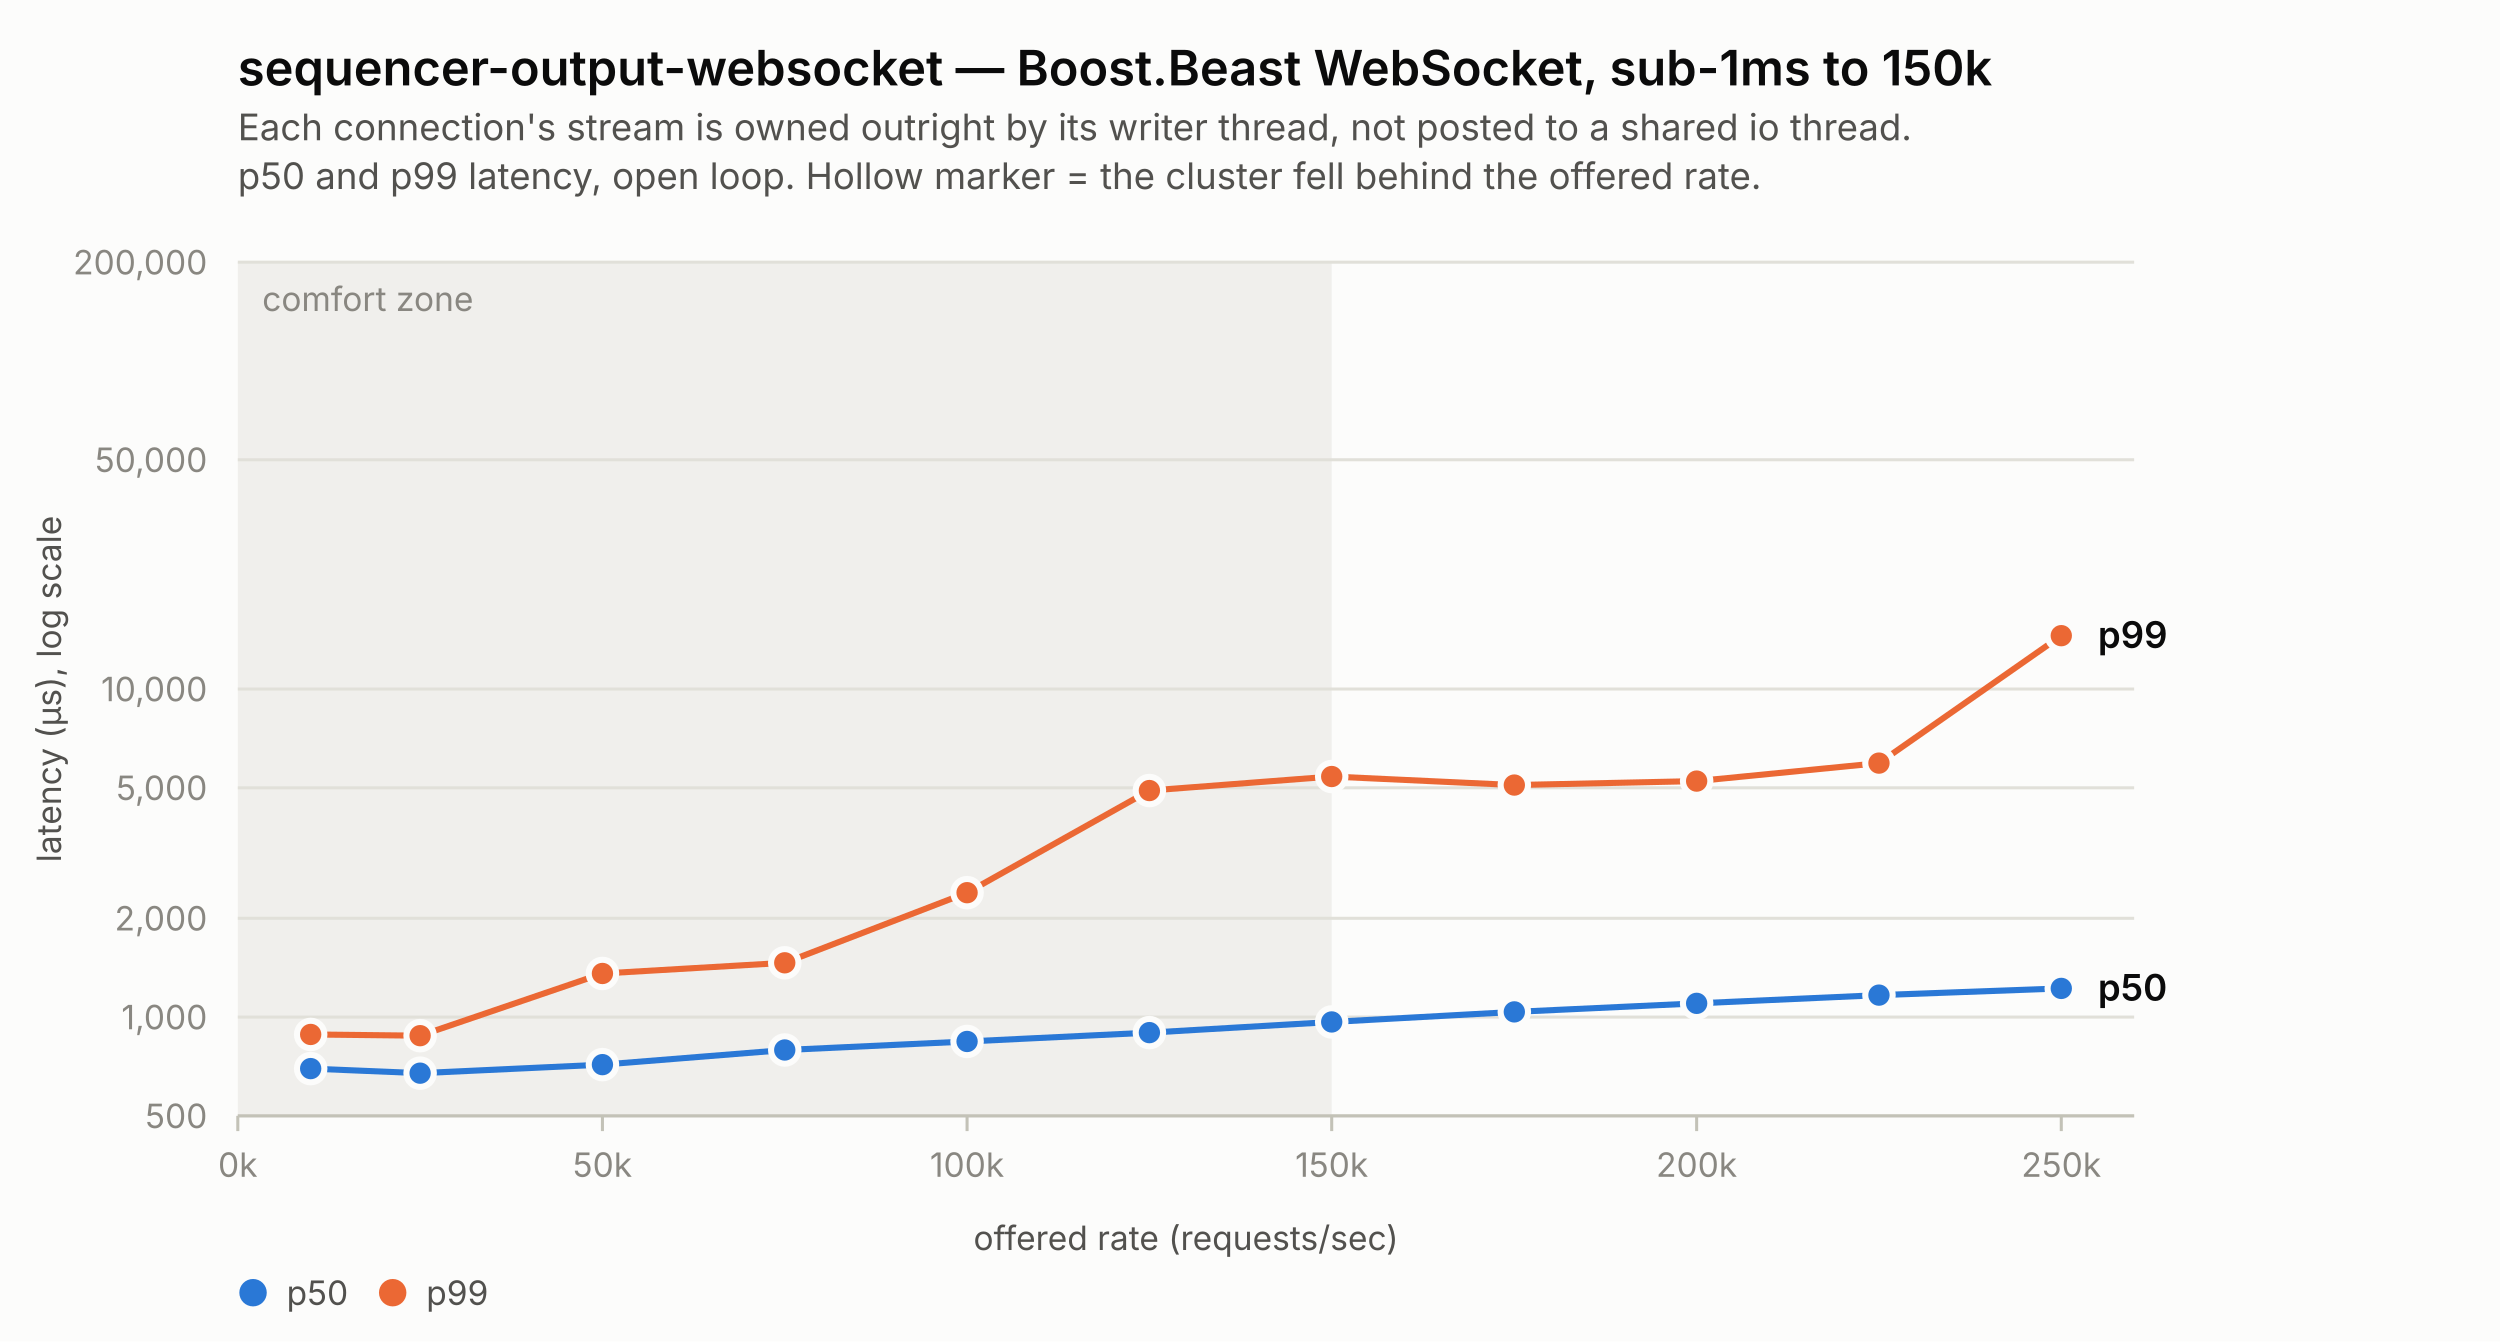
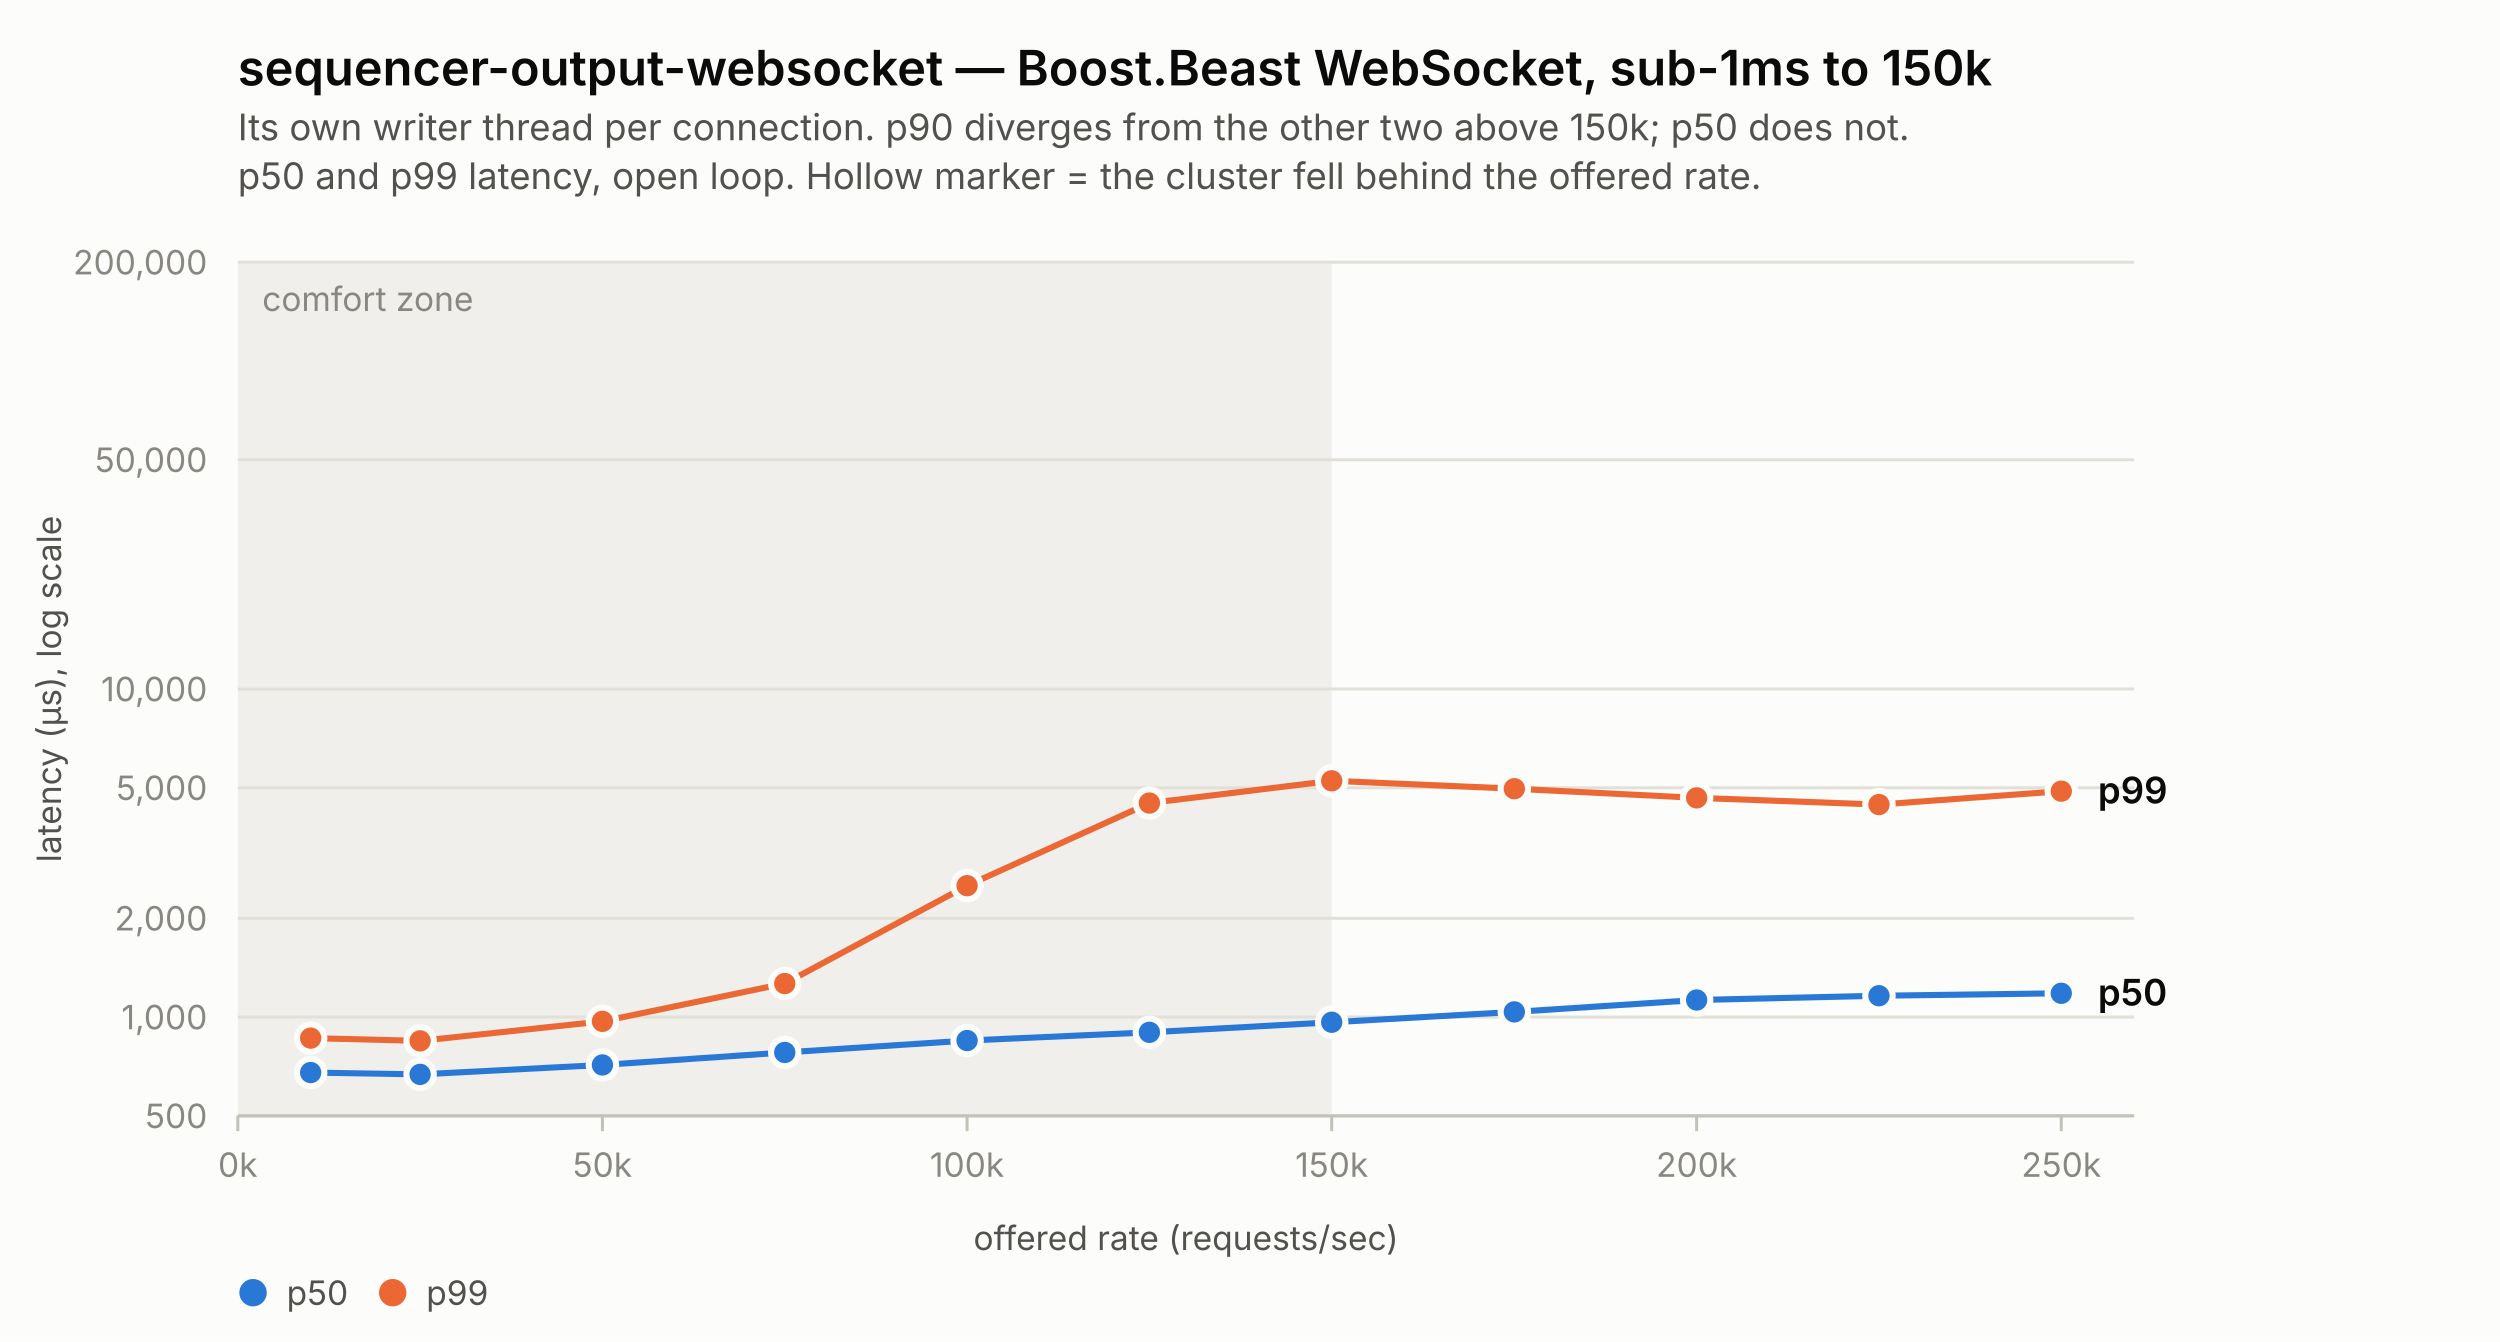
<svg xmlns="http://www.w3.org/2000/svg" width="820" height="440" viewBox="0 0 820 440" font-family="system-ui,-apple-system,&quot;Segoe UI&quot;,sans-serif" role="img" aria-label="sequencer-output-websocket — Boost.Beast WebSocket, sub-1ms to 150k">
  <rect width="820" height="440" fill="#fcfcfb" />
  <text x="78" y="28" font-size="16" font-weight="600" fill="#0b0b0b">sequencer-output-websocket — Boost.Beast WebSocket, sub-1ms to 150k</text>
-   <text x="78" y="46" font-size="12" fill="#52514e">Each connection's stream is owned outright by its writer thread, not posted to a shared io thread.</text>
+   <text x="78" y="46" font-size="12" fill="#52514e">Its own writer thread per connection. p90 diverges from the other two above 150k; p50 does not.</text>
  <text x="78" y="62" font-size="12" fill="#52514e">p50 and p99 latency, open loop. Hollow marker = the cluster fell behind the offered rate.</text>
  <rect x="78" y="86" width="358.8" height="280" fill="#f0efec" />
  <text x="86" y="102" font-size="11" fill="#898781">comfort zone</text>
  <line x1="78" y1="366.0" x2="700" y2="366.0" stroke="#e1e0d9" stroke-width="1" />
  <text x="68" y="370.0" font-size="11" fill="#898781" text-anchor="end">500</text>
  <line x1="78" y1="333.6" x2="700" y2="333.6" stroke="#e1e0d9" stroke-width="1" />
  <text x="68" y="337.6" font-size="11" fill="#898781" text-anchor="end">1,000</text>
  <line x1="78" y1="301.2" x2="700" y2="301.2" stroke="#e1e0d9" stroke-width="1" />
  <text x="68" y="305.2" font-size="11" fill="#898781" text-anchor="end">2,000</text>
  <line x1="78" y1="258.4" x2="700" y2="258.4" stroke="#e1e0d9" stroke-width="1" />
  <text x="68" y="262.4" font-size="11" fill="#898781" text-anchor="end">5,000</text>
  <line x1="78" y1="226.0" x2="700" y2="226.0" stroke="#e1e0d9" stroke-width="1" />
  <text x="68" y="230.0" font-size="11" fill="#898781" text-anchor="end">10,000</text>
  <line x1="78" y1="150.8" x2="700" y2="150.8" stroke="#e1e0d9" stroke-width="1" />
  <text x="68" y="154.8" font-size="11" fill="#898781" text-anchor="end">50,000</text>
  <line x1="78" y1="86.0" x2="700" y2="86.0" stroke="#e1e0d9" stroke-width="1" />
  <text x="68" y="90.0" font-size="11" fill="#898781" text-anchor="end">200,000</text>
  <text x="20" y="226" font-size="11" fill="#52514e" text-anchor="middle" transform="rotate(-90 20 226)">latency (µs), log scale</text>
  <line x1="78" y1="366" x2="700" y2="366" stroke="#c3c2b7" stroke-width="1" />
  <line x1="78.0" y1="366" x2="78.0" y2="371" stroke="#c3c2b7" stroke-width="1" />
  <text x="78.0" y="386" font-size="11" fill="#898781" text-anchor="middle">0k</text>
  <line x1="197.6" y1="366" x2="197.6" y2="371" stroke="#c3c2b7" stroke-width="1" />
  <text x="197.6" y="386" font-size="11" fill="#898781" text-anchor="middle">50k</text>
  <line x1="317.2" y1="366" x2="317.2" y2="371" stroke="#c3c2b7" stroke-width="1" />
  <text x="317.2" y="386" font-size="11" fill="#898781" text-anchor="middle">100k</text>
  <line x1="436.8" y1="366" x2="436.8" y2="371" stroke="#c3c2b7" stroke-width="1" />
  <text x="436.8" y="386" font-size="11" fill="#898781" text-anchor="middle">150k</text>
  <line x1="556.5" y1="366" x2="556.5" y2="371" stroke="#c3c2b7" stroke-width="1" />
  <text x="556.5" y="386" font-size="11" fill="#898781" text-anchor="middle">200k</text>
  <line x1="676.1" y1="366" x2="676.1" y2="371" stroke="#c3c2b7" stroke-width="1" />
  <text x="676.1" y="386" font-size="11" fill="#898781" text-anchor="middle">250k</text>
  <text x="389" y="410" font-size="11" fill="#52514e" text-anchor="middle">offered rate (requests/sec)</text>
  <defs>
    <clipPath id="plot">
      <rect x="72" y="80" width="634" height="292" />
    </clipPath>
  </defs>
  <g clip-path="url(#plot)">
-     <path d="M101.9,339.3 L137.8,339.7 L197.6,319.3 L257.4,315.8 L317.2,292.8 L377.0,259.3 L436.8,254.7 L496.7,257.5 L556.5,256.2 L616.3,250.3 L676.1,208.5" fill="none" stroke="#eb6834" stroke-width="2" stroke-linejoin="round" stroke-linecap="round" />
-     <circle cx="101.9" cy="339.3" r="4.5" fill="#eb6834" stroke="#fcfcfb" stroke-width="2" />
-     <circle cx="137.8" cy="339.7" r="4.5" fill="#eb6834" stroke="#fcfcfb" stroke-width="2" />
-     <circle cx="197.6" cy="319.3" r="4.5" fill="#eb6834" stroke="#fcfcfb" stroke-width="2" />
-     <circle cx="257.4" cy="315.8" r="4.5" fill="#eb6834" stroke="#fcfcfb" stroke-width="2" />
-     <circle cx="317.2" cy="292.8" r="4.5" fill="#eb6834" stroke="#fcfcfb" stroke-width="2" />
-     <circle cx="377.0" cy="259.3" r="4.5" fill="#eb6834" stroke="#fcfcfb" stroke-width="2" />
-     <circle cx="436.8" cy="254.7" r="4.5" fill="#eb6834" stroke="#fcfcfb" stroke-width="2" />
-     <circle cx="496.7" cy="257.5" r="4.5" fill="#eb6834" stroke="#fcfcfb" stroke-width="2" />
-     <circle cx="556.5" cy="256.2" r="4.5" fill="#eb6834" stroke="#fcfcfb" stroke-width="2" />
-     <circle cx="616.3" cy="250.3" r="4.5" fill="#eb6834" stroke="#fcfcfb" stroke-width="2" />
-     <circle cx="676.1" cy="208.5" r="4.5" fill="#eb6834" stroke="#fcfcfb" stroke-width="2" />
-     <path d="M101.9,350.5 L137.8,352.0 L197.6,349.2 L257.4,344.4 L317.2,341.6 L377.0,338.7 L436.8,335.2 L496.7,331.9 L556.5,329.1 L616.3,326.4 L676.1,324.2" fill="none" stroke="#2a78d6" stroke-width="2" stroke-linejoin="round" stroke-linecap="round" />
-     <circle cx="101.9" cy="350.5" r="4.5" fill="#2a78d6" stroke="#fcfcfb" stroke-width="2" />
-     <circle cx="137.8" cy="352.0" r="4.5" fill="#2a78d6" stroke="#fcfcfb" stroke-width="2" />
-     <circle cx="197.6" cy="349.2" r="4.5" fill="#2a78d6" stroke="#fcfcfb" stroke-width="2" />
-     <circle cx="257.4" cy="344.4" r="4.5" fill="#2a78d6" stroke="#fcfcfb" stroke-width="2" />
-     <circle cx="317.2" cy="341.6" r="4.5" fill="#2a78d6" stroke="#fcfcfb" stroke-width="2" />
-     <circle cx="377.0" cy="338.7" r="4.5" fill="#2a78d6" stroke="#fcfcfb" stroke-width="2" />
-     <circle cx="436.8" cy="335.2" r="4.5" fill="#2a78d6" stroke="#fcfcfb" stroke-width="2" />
+     <path d="M101.9,340.5 L137.8,341.4 L197.6,335.0 L257.4,322.6 L317.2,290.5 L377.0,263.4 L436.8,256.1 L496.7,258.7 L556.5,261.7 L616.3,263.9 L676.1,259.5" fill="none" stroke="#eb6834" stroke-width="2" stroke-linejoin="round" stroke-linecap="round" />
+     <circle cx="101.9" cy="340.5" r="4.5" fill="#eb6834" stroke="#fcfcfb" stroke-width="2" />
+     <circle cx="137.8" cy="341.4" r="4.5" fill="#eb6834" stroke="#fcfcfb" stroke-width="2" />
+     <circle cx="197.6" cy="335.0" r="4.5" fill="#eb6834" stroke="#fcfcfb" stroke-width="2" />
+     <circle cx="257.4" cy="322.6" r="4.5" fill="#eb6834" stroke="#fcfcfb" stroke-width="2" />
+     <circle cx="317.2" cy="290.5" r="4.5" fill="#eb6834" stroke="#fcfcfb" stroke-width="2" />
+     <circle cx="377.0" cy="263.4" r="4.5" fill="#eb6834" stroke="#fcfcfb" stroke-width="2" />
+     <circle cx="436.8" cy="256.1" r="4.5" fill="#eb6834" stroke="#fcfcfb" stroke-width="2" />
+     <circle cx="496.7" cy="258.7" r="4.5" fill="#eb6834" stroke="#fcfcfb" stroke-width="2" />
+     <circle cx="556.5" cy="261.7" r="4.5" fill="#eb6834" stroke="#fcfcfb" stroke-width="2" />
+     <circle cx="616.3" cy="263.9" r="4.5" fill="#eb6834" stroke="#fcfcfb" stroke-width="2" />
+     <circle cx="676.1" cy="259.5" r="4.5" fill="#eb6834" stroke="#fcfcfb" stroke-width="2" />
+     <path d="M101.9,351.8 L137.8,352.4 L197.6,349.3 L257.4,345.2 L317.2,341.3 L377.0,338.6 L436.8,335.3 L496.7,331.9 L556.5,328.0 L616.3,326.6 L676.1,325.8" fill="none" stroke="#2a78d6" stroke-width="2" stroke-linejoin="round" stroke-linecap="round" />
+     <circle cx="101.9" cy="351.8" r="4.5" fill="#2a78d6" stroke="#fcfcfb" stroke-width="2" />
+     <circle cx="137.8" cy="352.4" r="4.5" fill="#2a78d6" stroke="#fcfcfb" stroke-width="2" />
+     <circle cx="197.6" cy="349.3" r="4.5" fill="#2a78d6" stroke="#fcfcfb" stroke-width="2" />
+     <circle cx="257.4" cy="345.2" r="4.5" fill="#2a78d6" stroke="#fcfcfb" stroke-width="2" />
+     <circle cx="317.2" cy="341.3" r="4.5" fill="#2a78d6" stroke="#fcfcfb" stroke-width="2" />
+     <circle cx="377.0" cy="338.6" r="4.5" fill="#2a78d6" stroke="#fcfcfb" stroke-width="2" />
+     <circle cx="436.8" cy="335.3" r="4.5" fill="#2a78d6" stroke="#fcfcfb" stroke-width="2" />
    <circle cx="496.7" cy="331.9" r="4.5" fill="#2a78d6" stroke="#fcfcfb" stroke-width="2" />
-     <circle cx="556.5" cy="329.1" r="4.5" fill="#2a78d6" stroke="#fcfcfb" stroke-width="2" />
-     <circle cx="616.3" cy="326.4" r="4.5" fill="#2a78d6" stroke="#fcfcfb" stroke-width="2" />
-     <circle cx="676.1" cy="324.2" r="4.5" fill="#2a78d6" stroke="#fcfcfb" stroke-width="2" />
+     <circle cx="556.5" cy="328.0" r="4.5" fill="#2a78d6" stroke="#fcfcfb" stroke-width="2" />
+     <circle cx="616.3" cy="326.6" r="4.5" fill="#2a78d6" stroke="#fcfcfb" stroke-width="2" />
+     <circle cx="676.1" cy="325.8" r="4.5" fill="#2a78d6" stroke="#fcfcfb" stroke-width="2" />
  </g>
-   <text x="688.1" y="212.5" font-size="12" font-weight="600" fill="#0b0b0b">p99</text>
-   <text x="688.1" y="328.2" font-size="12" font-weight="600" fill="#0b0b0b">p50</text>
+   <text x="688.1" y="263.5" font-size="12" font-weight="600" fill="#0b0b0b">p99</text>
+   <text x="688.1" y="329.8" font-size="12" font-weight="600" fill="#0b0b0b">p50</text>
  <circle cx="83" cy="424" r="4.5" fill="#2a78d6" />
  <text x="94" y="428" font-size="11" fill="#52514e">p50</text>
  <circle cx="128.8" cy="424" r="4.5" fill="#eb6834" />
  <text x="139.8" y="428" font-size="11" fill="#52514e">p99</text>
</svg>
